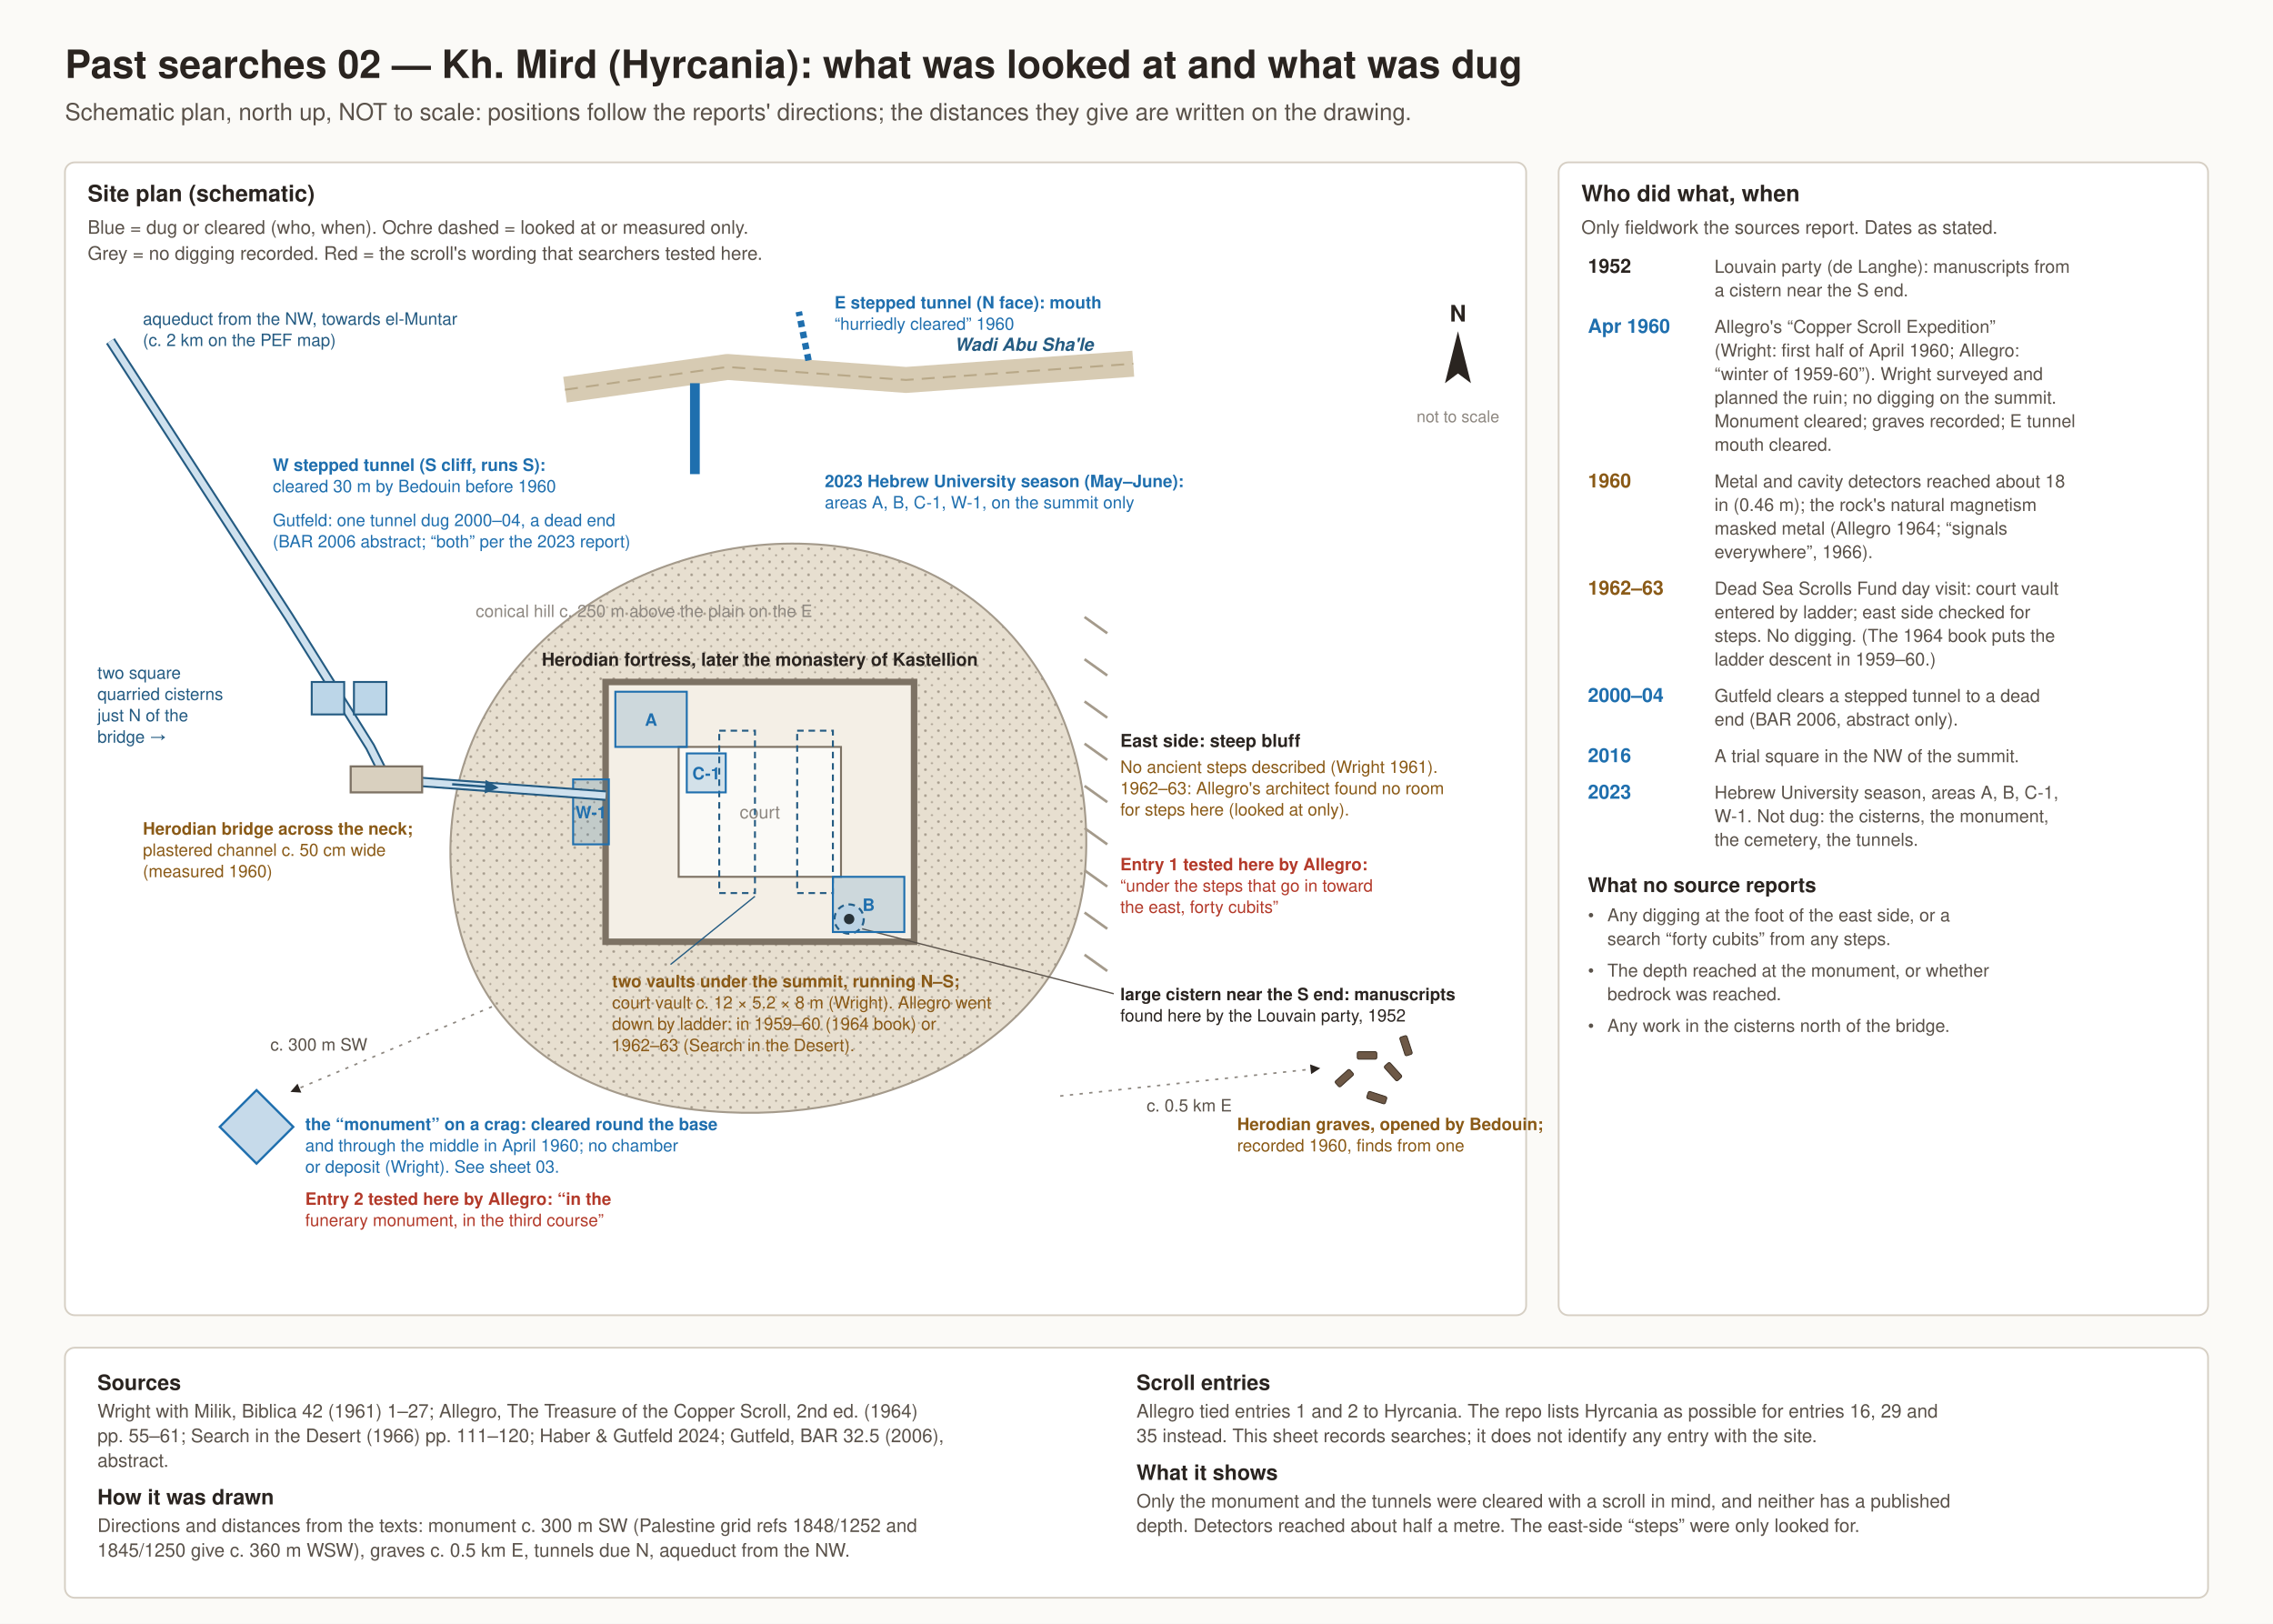
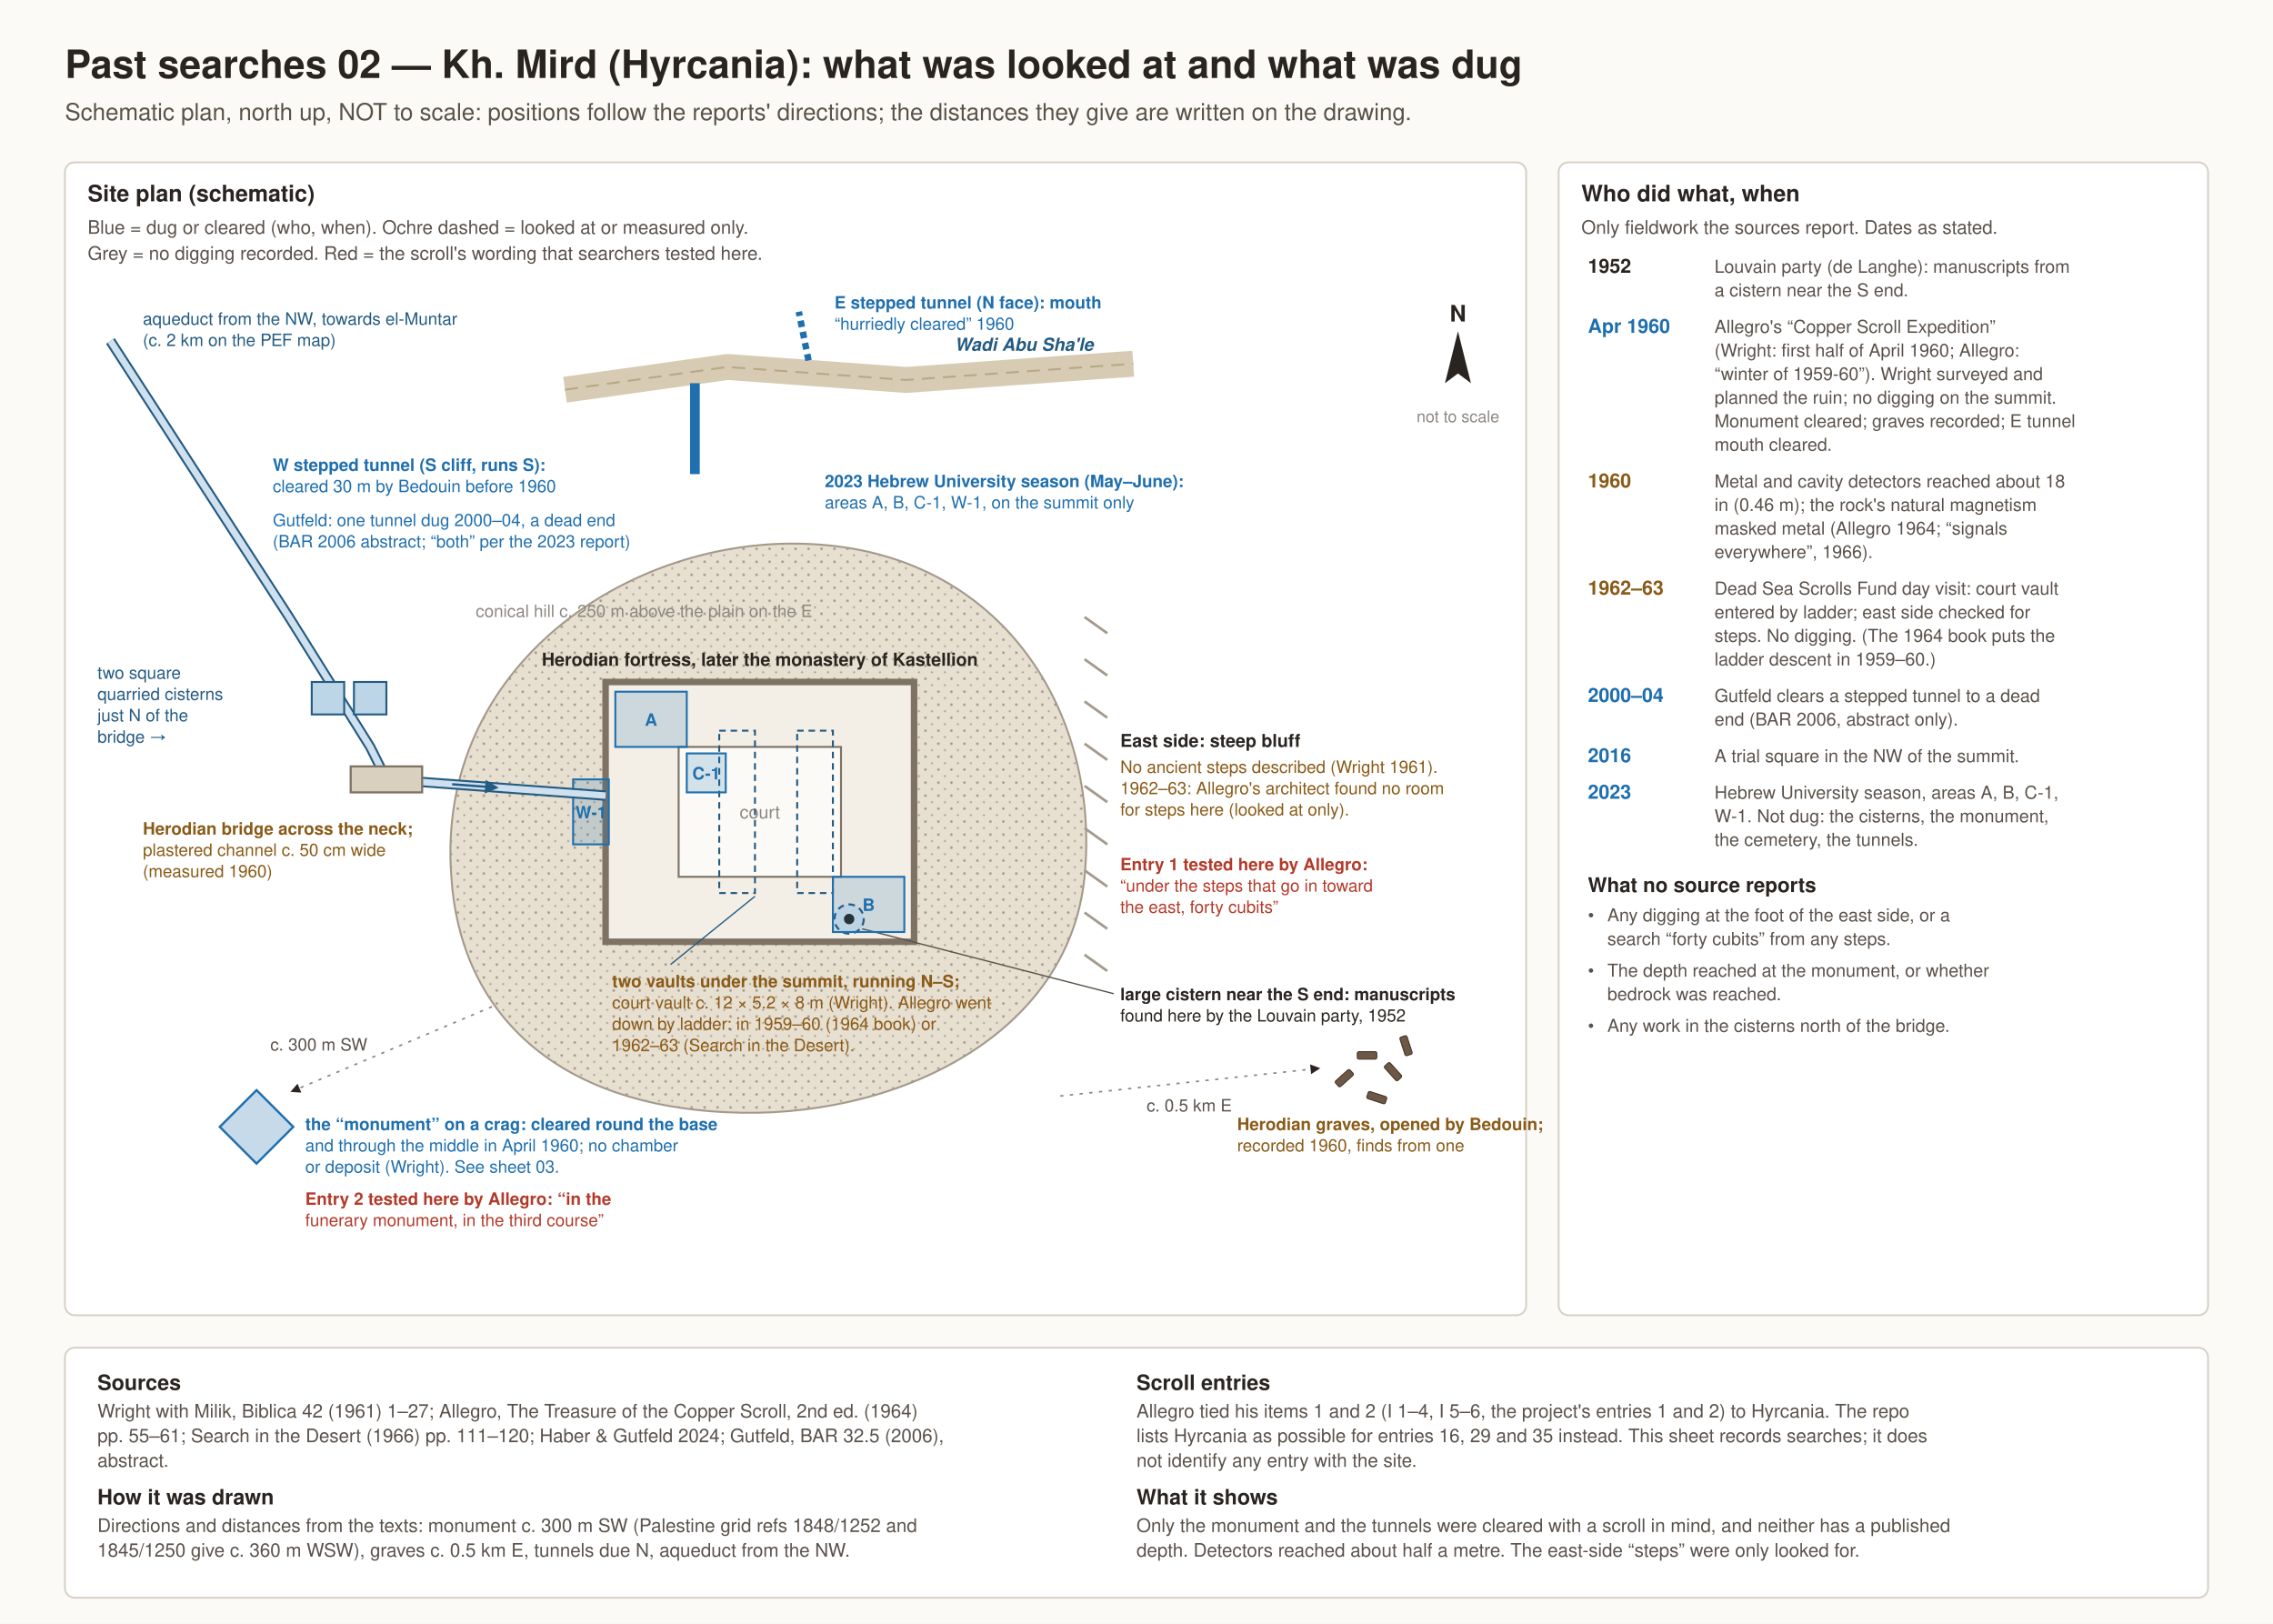
<svg xmlns="http://www.w3.org/2000/svg" viewBox="0 0 1400 1000" width="1400" height="1000" font-family="Helvetica Neue, Helvetica, Arial, DejaVu Sans, sans-serif">
  <defs>
    <marker id="ah-ink" viewBox="0 0 10 10" refX="8" refY="5" markerWidth="6" markerHeight="6" orient="auto-start-reverse">
      <path d="M0,0 L10,5 L0,10 z" fill="#2a2420" />
    </marker>
    <marker id="ah-ochre" viewBox="0 0 10 10" refX="8" refY="5" markerWidth="6" markerHeight="6" orient="auto-start-reverse">
      <path d="M0,0 L10,5 L0,10 z" fill="#8a5a17" />
    </marker>
    <marker id="ah-blue" viewBox="0 0 10 10" refX="8" refY="5" markerWidth="6" markerHeight="6" orient="auto-start-reverse">
      <path d="M0,0 L10,5 L0,10 z" fill="#245b82" />
    </marker>
    <marker id="ah-red" viewBox="0 0 10 10" refX="8" refY="5" markerWidth="6" markerHeight="6" orient="auto-start-reverse">
      <path d="M0,0 L10,5 L0,10 z" fill="#8e2e22" />
    </marker>
    <pattern id="hatch" width="4" height="4" patternUnits="userSpaceOnUse" patternTransform="rotate(45)">
      <rect width="4" height="4" fill="#efe3cf" />
      <line x1="0" y1="0" x2="0" y2="4" stroke="#8a5a17" stroke-width="1.2" />
    </pattern>
    <pattern id="rockfill" width="8" height="8" patternUnits="userSpaceOnUse">
      <rect width="8" height="8" fill="#e7dfd0" />
      <circle cx="2" cy="2" r="0.8" fill="#a49a8b" />
      <circle cx="6" cy="6" r="0.6" fill="#a49a8b" />
    </pattern>
    <pattern id="field" width="10" height="10" patternUnits="userSpaceOnUse">
      <rect width="10" height="10" fill="#eef1e4" />
      <line x1="0" y1="5" x2="10" y2="5" stroke="#b9c4a0" stroke-width="0.8" />
    </pattern>
    <pattern id="earth" width="6" height="6" patternUnits="userSpaceOnUse">
      <rect width="6" height="6" fill="#efe6d6" />
      <circle cx="3" cy="3" r="0.9" fill="#c9b897" />
    </pattern>
  </defs>
  <rect width="1400" height="1000" fill="#fbfaf7" />
  <text x="40.0" y="48.0" font-size="24" fill="#2a2420" font-weight="700">Past searches 02 — Kh. Mird (Hyrcania): what was looked at and what was dug</text>
  <text x="40.0" y="74.0" font-size="14.5" fill="#5a524a">Schematic plan, north up, NOT to scale: positions follow the reports' directions; the distances they give are written on the drawing.</text>
  <rect x="40.0" y="100.0" width="900.0" height="710.0" fill="#ffffff" stroke="#d6cfc4" stroke-width="1.1" rx="6" />
  <text x="54.0" y="124.0" font-size="14" fill="#2a2420" font-weight="700">Site plan (schematic)</text>
  <text x="54.0" y="144.0" font-size="11.5" fill="#5a524a">Blue = dug or cleared (who, when). Ochre dashed = looked at or measured only.</text>
  <text x="54.0" y="160.0" font-size="11.5" fill="#5a524a">Grey = no digging recorded. Red = the scroll's wording that searchers tested here.</text>
  <path d="M278,540 C268,410 388,330 498,335 C618,340 678,440 668,540 C658,640 548,690 448,685 C338,680 283,620 278,540 Z" fill="url(#rockfill)" stroke="#a49a8b" stroke-width="1.2" stroke-linejoin="round" />
  <text x="293.0" y="380.0" font-size="10.5" fill="#8d8780">conical hill c. 250 m above the plain on the E</text>
  <rect x="373.0" y="420.0" width="190.0" height="160.0" fill="#f4efe6" stroke="#7d7264" stroke-width="4" />
  <rect x="418.0" y="460.0" width="100.0" height="80.0" fill="#fbfaf7" stroke="#7d7264" stroke-width="1.2" />
  <text x="468.0" y="504.0" font-size="11" fill="#8d8780" text-anchor="middle">court</text>
  <text x="468.0" y="410.0" font-size="11" fill="#2a2420" font-weight="700" text-anchor="middle">Herodian fortress, later the monastery of Kastellion</text>
  <rect x="443.0" y="450.0" width="22.0" height="100.0" fill="none" stroke="#245b82" stroke-width="1.2" stroke-dasharray="4 3" />
  <rect x="491.0" y="450.0" width="22.0" height="100.0" fill="none" stroke="#245b82" stroke-width="1.2" stroke-dasharray="4 3" />
  <line x1="465.0" y1="552.0" x2="413.0" y2="594.0" stroke="#245b82" stroke-width="0.8" />
  <text x="377.0" y="608.0" font-size="10.5" fill="#8a5a17" font-weight="600">two vaults under the summit, running N–S;</text>
  <text x="377.0" y="621.1" font-size="10.5" fill="#8a5a17">court vault c. 12 × 5.2 × 8 m (Wright). Allegro went</text>
  <text x="377.0" y="634.2" font-size="10.5" fill="#8a5a17">down by ladder: in 1959–60 (1964 book) or</text>
  <text x="377.0" y="647.4" font-size="10.5" fill="#8a5a17">1962–63 (Search in the Desert).</text>
  <circle cx="523.0" cy="566.0" r="9.0" fill="#dfe9f0" stroke="#245b82" stroke-width="1.3" stroke-dasharray="4 3" />
  <circle cx="523.0" cy="566.0" r="3.2" fill="#2a2420" stroke="none" stroke-width="1.0" />
  <line x1="531.0" y1="572.0" x2="686.0" y2="612.0" stroke="#5a524a" stroke-width="0.8" />
  <text x="690.0" y="616.0" font-size="10.5" fill="#2a2420" font-weight="600">large cistern near the S end: manuscripts</text>
  <text x="690.0" y="629.1" font-size="10.5" fill="#2a2420">found here by the Louvain party, 1952</text>
  <rect x="379.0" y="426.0" width="44.0" height="34.0" fill="#1f6fae" stroke="#1f6fae" stroke-width="1.2" fill-opacity="0.18" />
  <text x="401.0" y="447.0" font-size="10.5" fill="#1f6fae" font-weight="700" text-anchor="middle">A</text>
  <rect x="513.0" y="540.0" width="44.0" height="34.0" fill="#1f6fae" stroke="#1f6fae" stroke-width="1.2" fill-opacity="0.18" />
  <text x="535.0" y="561.0" font-size="10.5" fill="#1f6fae" font-weight="700" text-anchor="middle">B</text>
  <rect x="423.0" y="464.0" width="24.0" height="24.0" fill="#1f6fae" stroke="#1f6fae" stroke-width="1.2" fill-opacity="0.18" />
  <text x="435.0" y="480.0" font-size="10.5" fill="#1f6fae" font-weight="700" text-anchor="middle">C-1</text>
  <rect x="353.0" y="480.0" width="22.0" height="40.0" fill="#1f6fae" stroke="#1f6fae" stroke-width="1.2" fill-opacity="0.18" />
  <text x="364.0" y="504.0" font-size="10.5" fill="#1f6fae" font-weight="700" text-anchor="middle">W-1</text>
  <text x="508.0" y="300.0" font-size="10.5" fill="#1f6fae" font-weight="600">2023 Hebrew University season (May–June):</text>
  <text x="508.0" y="313.1" font-size="10.5" fill="#1f6fae">areas A, B, C-1, W-1, on the summit only</text>
  <line x1="668.0" y1="380.0" x2="682.0" y2="390.0" stroke="#a49a8b" stroke-width="1.6" />
  <line x1="668.0" y1="406.0" x2="682.0" y2="416.0" stroke="#a49a8b" stroke-width="1.6" />
  <line x1="668.0" y1="432.0" x2="682.0" y2="442.0" stroke="#a49a8b" stroke-width="1.6" />
  <line x1="668.0" y1="458.0" x2="682.0" y2="468.0" stroke="#a49a8b" stroke-width="1.6" />
  <line x1="668.0" y1="484.0" x2="682.0" y2="494.0" stroke="#a49a8b" stroke-width="1.6" />
  <line x1="668.0" y1="510.0" x2="682.0" y2="520.0" stroke="#a49a8b" stroke-width="1.6" />
  <line x1="668.0" y1="536.0" x2="682.0" y2="546.0" stroke="#a49a8b" stroke-width="1.6" />
  <line x1="668.0" y1="562.0" x2="682.0" y2="572.0" stroke="#a49a8b" stroke-width="1.6" />
  <line x1="668.0" y1="588.0" x2="682.0" y2="598.0" stroke="#a49a8b" stroke-width="1.6" />
  <text x="690.0" y="460.0" font-size="11" fill="#2a2420" font-weight="700">East side: steep bluff</text>
  <text x="690.0" y="476.0" font-size="10.5" fill="#8a5a17">No ancient steps described (Wright 1961).</text>
  <text x="690.0" y="489.1" font-size="10.5" fill="#8a5a17">1962–63: Allegro's architect found no room</text>
  <text x="690.0" y="502.2" font-size="10.5" fill="#8a5a17">for steps here (looked at only).</text>
  <text x="690.0" y="536.0" font-size="10.5" fill="#b33a2a" font-weight="600">Entry 1 tested here by Allegro:</text>
  <text x="690.0" y="549.1" font-size="10.5" fill="#b33a2a">“under the steps that go in toward</text>
  <text x="690.0" y="562.2" font-size="10.5" fill="#b33a2a">the east, forty cubits”</text>
  <path d="M68.0,210.0 L178.0,380.0 L228.0,460.0 L238.0,480.0 L373.0,490.0" fill="none" stroke="#245b82" stroke-width="6.4" stroke-linejoin="round" />
  <path d="M68.0,210.0 L178.0,380.0 L228.0,460.0 L238.0,480.0 L373.0,490.0" fill="none" stroke="#cfe1ee" stroke-width="4" stroke-linejoin="round" />
  <line x1="278.5" y1="483.0" x2="305.5" y2="485.0" stroke="#245b82" stroke-width="1.4" marker-end="url(#ah-blue)" />
  <rect x="216.0" y="472.0" width="44.0" height="16.0" fill="#d9d0bf" stroke="#7d7264" stroke-width="1.3" />
  <text x="88.0" y="200.0" font-size="10.5" fill="#245b82">aqueduct from the NW, towards el-Muntar</text>
  <text x="88.0" y="213.1" font-size="10.5" fill="#245b82">(c. 2 km on the PEF map)</text>
  <text x="88.0" y="514.0" font-size="10.5" fill="#8a5a17" font-weight="600">Herodian bridge across the neck;</text>
  <text x="88.0" y="527.1" font-size="10.5" fill="#8a5a17">plastered channel c. 50 cm wide</text>
  <text x="88.0" y="540.2" font-size="10.5" fill="#8a5a17">(measured 1960)</text>
  <rect x="192.0" y="420.0" width="20.0" height="20.0" fill="#bcd6e8" stroke="#245b82" stroke-width="1.2" />
  <rect x="218.0" y="420.0" width="20.0" height="20.0" fill="#bcd6e8" stroke="#245b82" stroke-width="1.2" />
  <text x="60.0" y="418.0" font-size="10.5" fill="#245b82">two square</text>
  <text x="60.0" y="431.1" font-size="10.5" fill="#245b82">quarried cisterns</text>
  <text x="60.0" y="444.2" font-size="10.5" fill="#245b82">just N of the</text>
  <text x="60.0" y="457.4" font-size="10.5" fill="#245b82">bridge →</text>
  <path d="M348.0,240.0 L448.0,226.0 L558.0,234.0 L698.0,224.0" fill="none" stroke="#d7cbb3" stroke-width="16" stroke-linejoin="round" />
  <path d="M348.0,240.0 L448.0,226.0 L558.0,234.0 L698.0,224.0" fill="none" stroke="#b8a888" stroke-width="1.2" stroke-linejoin="round" stroke-dasharray="8 5" />
  <text x="588.0" y="216.0" font-size="11" fill="#245b82" font-weight="600" font-style="italic">Wadi Abu Sha'le</text>
  <line x1="428.0" y1="236.0" x2="428.0" y2="292.0" stroke="#1f6fae" stroke-width="6" />
  <line x1="498.0" y1="222.0" x2="492.0" y2="192.0" stroke="#1f6fae" stroke-width="4" stroke-dasharray="4 3" />
  <text x="168.0" y="290.0" font-size="10.5" fill="#1f6fae" font-weight="600">W stepped tunnel (S cliff, runs S):</text>
  <text x="168.0" y="303.1" font-size="10.5" fill="#1f6fae">cleared 30 m by Bedouin before 1960</text>
  <text x="514.0" y="190.0" font-size="10.5" fill="#1f6fae" font-weight="600">E stepped tunnel (N face): mouth</text>
  <text x="514.0" y="203.1" font-size="10.5" fill="#1f6fae">“hurriedly cleared” 1960</text>
  <text x="168.0" y="324.0" font-size="10.5" fill="#1f6fae">Gutfeld: one tunnel dug 2000–04, a dead end</text>
  <text x="168.0" y="337.1" font-size="10.5" fill="#1f6fae">(BAR 2006 abstract; “both” per the 2023 report)</text>
  <rect x="836.0" y="647.7" width="12.0" height="4.6" fill="#6d5846" stroke="#3f3226" stroke-width="0.6" rx="1" transform="rotate(0 842.0 650.0)" />
  <rect x="852.0" y="657.7" width="12.0" height="4.6" fill="#6d5846" stroke="#3f3226" stroke-width="0.6" rx="1" transform="rotate(48 858.0 660.0)" />
  <rect x="822.0" y="661.7" width="12.0" height="4.6" fill="#6d5846" stroke="#3f3226" stroke-width="0.6" rx="1" transform="rotate(-42 828.0 664.0)" />
  <rect x="842.0" y="673.7" width="12.0" height="4.6" fill="#6d5846" stroke="#3f3226" stroke-width="0.6" rx="1" transform="rotate(18 848.0 676.0)" />
  <rect x="860.0" y="641.7" width="12.0" height="4.6" fill="#6d5846" stroke="#3f3226" stroke-width="0.6" rx="1" transform="rotate(72 866.0 644.0)" />
  <line x1="653.0" y1="675.0" x2="812.0" y2="658.0" stroke="#8d8780" stroke-width="1" stroke-dasharray="2 4" marker-end="url(#ah-ink)" />
  <text x="732.5" y="684.5" font-size="10.5" fill="#5a524a" text-anchor="middle">c. 0.5 km E</text>
  <text x="762.0" y="696.0" font-size="10.5" fill="#8a5a17" font-weight="600">Herodian graves, opened by Bedouin;</text>
  <text x="762.0" y="709.1" font-size="10.5" fill="#8a5a17">recorded 1960, finds from one</text>
  <rect x="142.0" y="678.0" width="32.0" height="32.0" fill="#1f6fae" stroke="#1f6fae" stroke-width="1.4" fill-opacity="0.25" transform="rotate(45 158.0 694.0)" />
  <line x1="303.0" y1="620.0" x2="180.0" y2="672.0" stroke="#8d8780" stroke-width="1" stroke-dasharray="2 4" marker-end="url(#ah-ink)" />
  <text x="166.5" y="647.0" font-size="10.5" fill="#5a524a">c. 300 m SW</text>
  <text x="188.0" y="696.0" font-size="10.5" fill="#1f6fae" font-weight="600">the “monument” on a crag: cleared round the base</text>
  <text x="188.0" y="709.1" font-size="10.5" fill="#1f6fae">and through the middle in April 1960; no chamber</text>
  <text x="188.0" y="722.2" font-size="10.5" fill="#1f6fae">or deposit (Wright). See sheet 03.</text>
  <text x="188.0" y="742.0" font-size="10.5" fill="#b33a2a" font-weight="600">Entry 2 tested here by Allegro: “in the</text>
  <text x="188.0" y="755.1" font-size="10.5" fill="#b33a2a">funerary monument, in the third course”</text>
  <path d="M898,204 L906,236 L898,230 L890,236 Z" fill="#2a2420" stroke="none" stroke-width="1.0" stroke-linejoin="round" />
  <text x="898.0" y="198.0" font-size="14" fill="#2a2420" font-weight="700" text-anchor="middle">N</text>
  <text x="898.0" y="260.0" font-size="10" fill="#8d8780" text-anchor="middle">not to scale</text>
  <rect x="960.0" y="100.0" width="400.0" height="710.0" fill="#ffffff" stroke="#d6cfc4" stroke-width="1.1" rx="6" />
  <text x="974.0" y="124.0" font-size="14" fill="#2a2420" font-weight="700">Who did what, when</text>
  <text x="974.0" y="144.0" font-size="11.5" fill="#5a524a">Only fieldwork the sources report. Dates as stated.</text>
  <text x="978.0" y="168.0" font-size="12" fill="#2a2420" font-weight="700">1952</text>
  <text x="1056.0" y="168.0" font-size="11" fill="#5a524a">Louvain party (de Langhe): manuscripts from</text>
  <text x="1056.0" y="182.5" font-size="11" fill="#5a524a">a cistern near the S end.</text>
  <text x="978.0" y="205.0" font-size="12" fill="#1f6fae" font-weight="700">Apr 1960</text>
  <text x="1056.0" y="205.0" font-size="11" fill="#5a524a">Allegro's “Copper Scroll Expedition”</text>
  <text x="1056.0" y="219.6" font-size="11" fill="#5a524a">(Wright: first half of April 1960; Allegro:</text>
  <text x="1056.0" y="234.1" font-size="11" fill="#5a524a">“winter of 1959-60”). Wright surveyed and</text>
  <text x="1056.0" y="248.6" font-size="11" fill="#5a524a">planned the ruin; no digging on the summit.</text>
  <text x="1056.0" y="263.1" font-size="11" fill="#5a524a">Monument cleared; graves recorded; E tunnel</text>
  <text x="1056.0" y="277.6" font-size="11" fill="#5a524a">mouth cleared.</text>
  <text x="978.0" y="300.2" font-size="12" fill="#8a5a17" font-weight="700">1960</text>
  <text x="1056.0" y="300.2" font-size="11" fill="#5a524a">Metal and cavity detectors reached about 18</text>
  <text x="1056.0" y="314.7" font-size="11" fill="#5a524a">in (0.46 m); the rock's natural magnetism</text>
  <text x="1056.0" y="329.2" font-size="11" fill="#5a524a">masked metal (Allegro 1964; “signals</text>
  <text x="1056.0" y="343.7" font-size="11" fill="#5a524a">everywhere”, 1966).</text>
  <text x="978.0" y="366.2" font-size="12" fill="#8a5a17" font-weight="700">1962–63</text>
  <text x="1056.0" y="366.2" font-size="11" fill="#5a524a">Dead Sea Scrolls Fund day visit: court vault</text>
  <text x="1056.0" y="380.8" font-size="11" fill="#5a524a">entered by ladder; east side checked for</text>
  <text x="1056.0" y="395.3" font-size="11" fill="#5a524a">steps. No digging. (The 1964 book puts the</text>
  <text x="1056.0" y="409.8" font-size="11" fill="#5a524a">ladder descent in 1959–60.)</text>
  <text x="978.0" y="432.3" font-size="12" fill="#1f6fae" font-weight="700">2000–04</text>
  <text x="1056.0" y="432.3" font-size="11" fill="#5a524a">Gutfeld clears a stepped tunnel to a dead</text>
  <text x="1056.0" y="446.8" font-size="11" fill="#5a524a">end (BAR 2006, abstract only).</text>
  <text x="978.0" y="469.4" font-size="12" fill="#1f6fae" font-weight="700">2016</text>
  <text x="1056.0" y="469.4" font-size="11" fill="#5a524a">A trial square in the NW of the summit.</text>
  <text x="978.0" y="491.9" font-size="12" fill="#1f6fae" font-weight="700">2023</text>
  <text x="1056.0" y="491.9" font-size="11" fill="#5a524a">Hebrew University season, areas A, B, C-1,</text>
  <text x="1056.0" y="506.4" font-size="11" fill="#5a524a">W-1. Not dug: the cisterns, the monument,</text>
  <text x="1056.0" y="520.9" font-size="11" fill="#5a524a">the cemetery, the tunnels.</text>
  <text x="978.0" y="549.4" font-size="12.5" fill="#2a2420" font-weight="700">What no source reports</text>
  <text x="978.0" y="567.4" font-size="11" fill="#5a524a">•</text>
  <text x="990.0" y="567.4" font-size="11" fill="#5a524a">Any digging at the foot of the east side, or a</text>
  <text x="990.0" y="582.0" font-size="11" fill="#5a524a">search “forty cubits” from any steps.</text>
  <text x="978.0" y="601.5" font-size="11" fill="#5a524a">•</text>
  <text x="990.0" y="601.5" font-size="11" fill="#5a524a">The depth reached at the monument, or whether</text>
  <text x="990.0" y="616.0" font-size="11" fill="#5a524a">bedrock was reached.</text>
  <text x="978.0" y="635.5" font-size="11" fill="#5a524a">•</text>
  <text x="990.0" y="635.5" font-size="11" fill="#5a524a">Any work in the cisterns north of the bridge.</text>
  <rect x="40.0" y="830.0" width="1320.0" height="154.0" fill="#ffffff" stroke="#d6cfc4" stroke-width="1.1" rx="6" />
  <text x="60.0" y="856.0" font-size="13" fill="#2a2420" font-weight="700">Sources</text>
  <text x="60.0" y="873.0" font-size="11.5" fill="#5a524a">Wright with Milik, Biblica 42 (1961) 1–27; Allegro, The Treasure of the Copper Scroll, 2nd ed. (1964)</text>
  <text x="60.0" y="888.2" font-size="11.5" fill="#5a524a">pp. 55–61; Search in the Desert (1966) pp. 111–120; Haber &amp; Gutfeld 2024; Gutfeld, BAR 32.5 (2006),</text>
  <text x="60.0" y="903.4" font-size="11.5" fill="#5a524a">abstract.</text>
  <text x="60.0" y="926.5" font-size="13" fill="#2a2420" font-weight="700">How it was drawn</text>
  <text x="60.0" y="943.5" font-size="11.5" fill="#5a524a">Directions and distances from the texts: monument c. 300 m SW (Palestine grid refs 1848/1252 and</text>
  <text x="60.0" y="958.7" font-size="11.5" fill="#5a524a">1845/1250 give c. 360 m WSW), graves c. 0.5 km E, tunnels due N, aqueduct from the NW.</text>
  <text x="700.0" y="856.0" font-size="13" fill="#2a2420" font-weight="700">Scroll entries</text>
-   <text x="700.0" y="873.0" font-size="11.5" fill="#5a524a">Allegro tied entries 1 and 2 to Hyrcania. The repo lists Hyrcania as possible for entries 16, 29 and</text>
-   <text x="700.0" y="888.2" font-size="11.5" fill="#5a524a">35 instead. This sheet records searches; it does not identify any entry with the site.</text>
-   <text x="700.0" y="911.4" font-size="13" fill="#2a2420" font-weight="700">What it shows</text>
-   <text x="700.0" y="928.4" font-size="11.5" fill="#5a524a">Only the monument and the tunnels were cleared with a scroll in mind, and neither has a published</text>
-   <text x="700.0" y="943.5" font-size="11.5" fill="#5a524a">depth. Detectors reached about half a metre. The east-side “steps” were only looked for.</text>
+   <text x="700.0" y="873.0" font-size="11.5" fill="#5a524a">Allegro tied his items 1 and 2 (I 1–4, I 5–6, the project's entries 1 and 2) to Hyrcania. The repo</text>
+   <text x="700.0" y="888.2" font-size="11.5" fill="#5a524a">lists Hyrcania as possible for entries 16, 29 and 35 instead. This sheet records searches; it does</text>
+   <text x="700.0" y="903.4" font-size="11.5" fill="#5a524a">not identify any entry with the site.</text>
+   <text x="700.0" y="926.5" font-size="13" fill="#2a2420" font-weight="700">What it shows</text>
+   <text x="700.0" y="943.5" font-size="11.5" fill="#5a524a">Only the monument and the tunnels were cleared with a scroll in mind, and neither has a published</text>
+   <text x="700.0" y="958.7" font-size="11.5" fill="#5a524a">depth. Detectors reached about half a metre. The east-side “steps” were only looked for.</text>
</svg>
